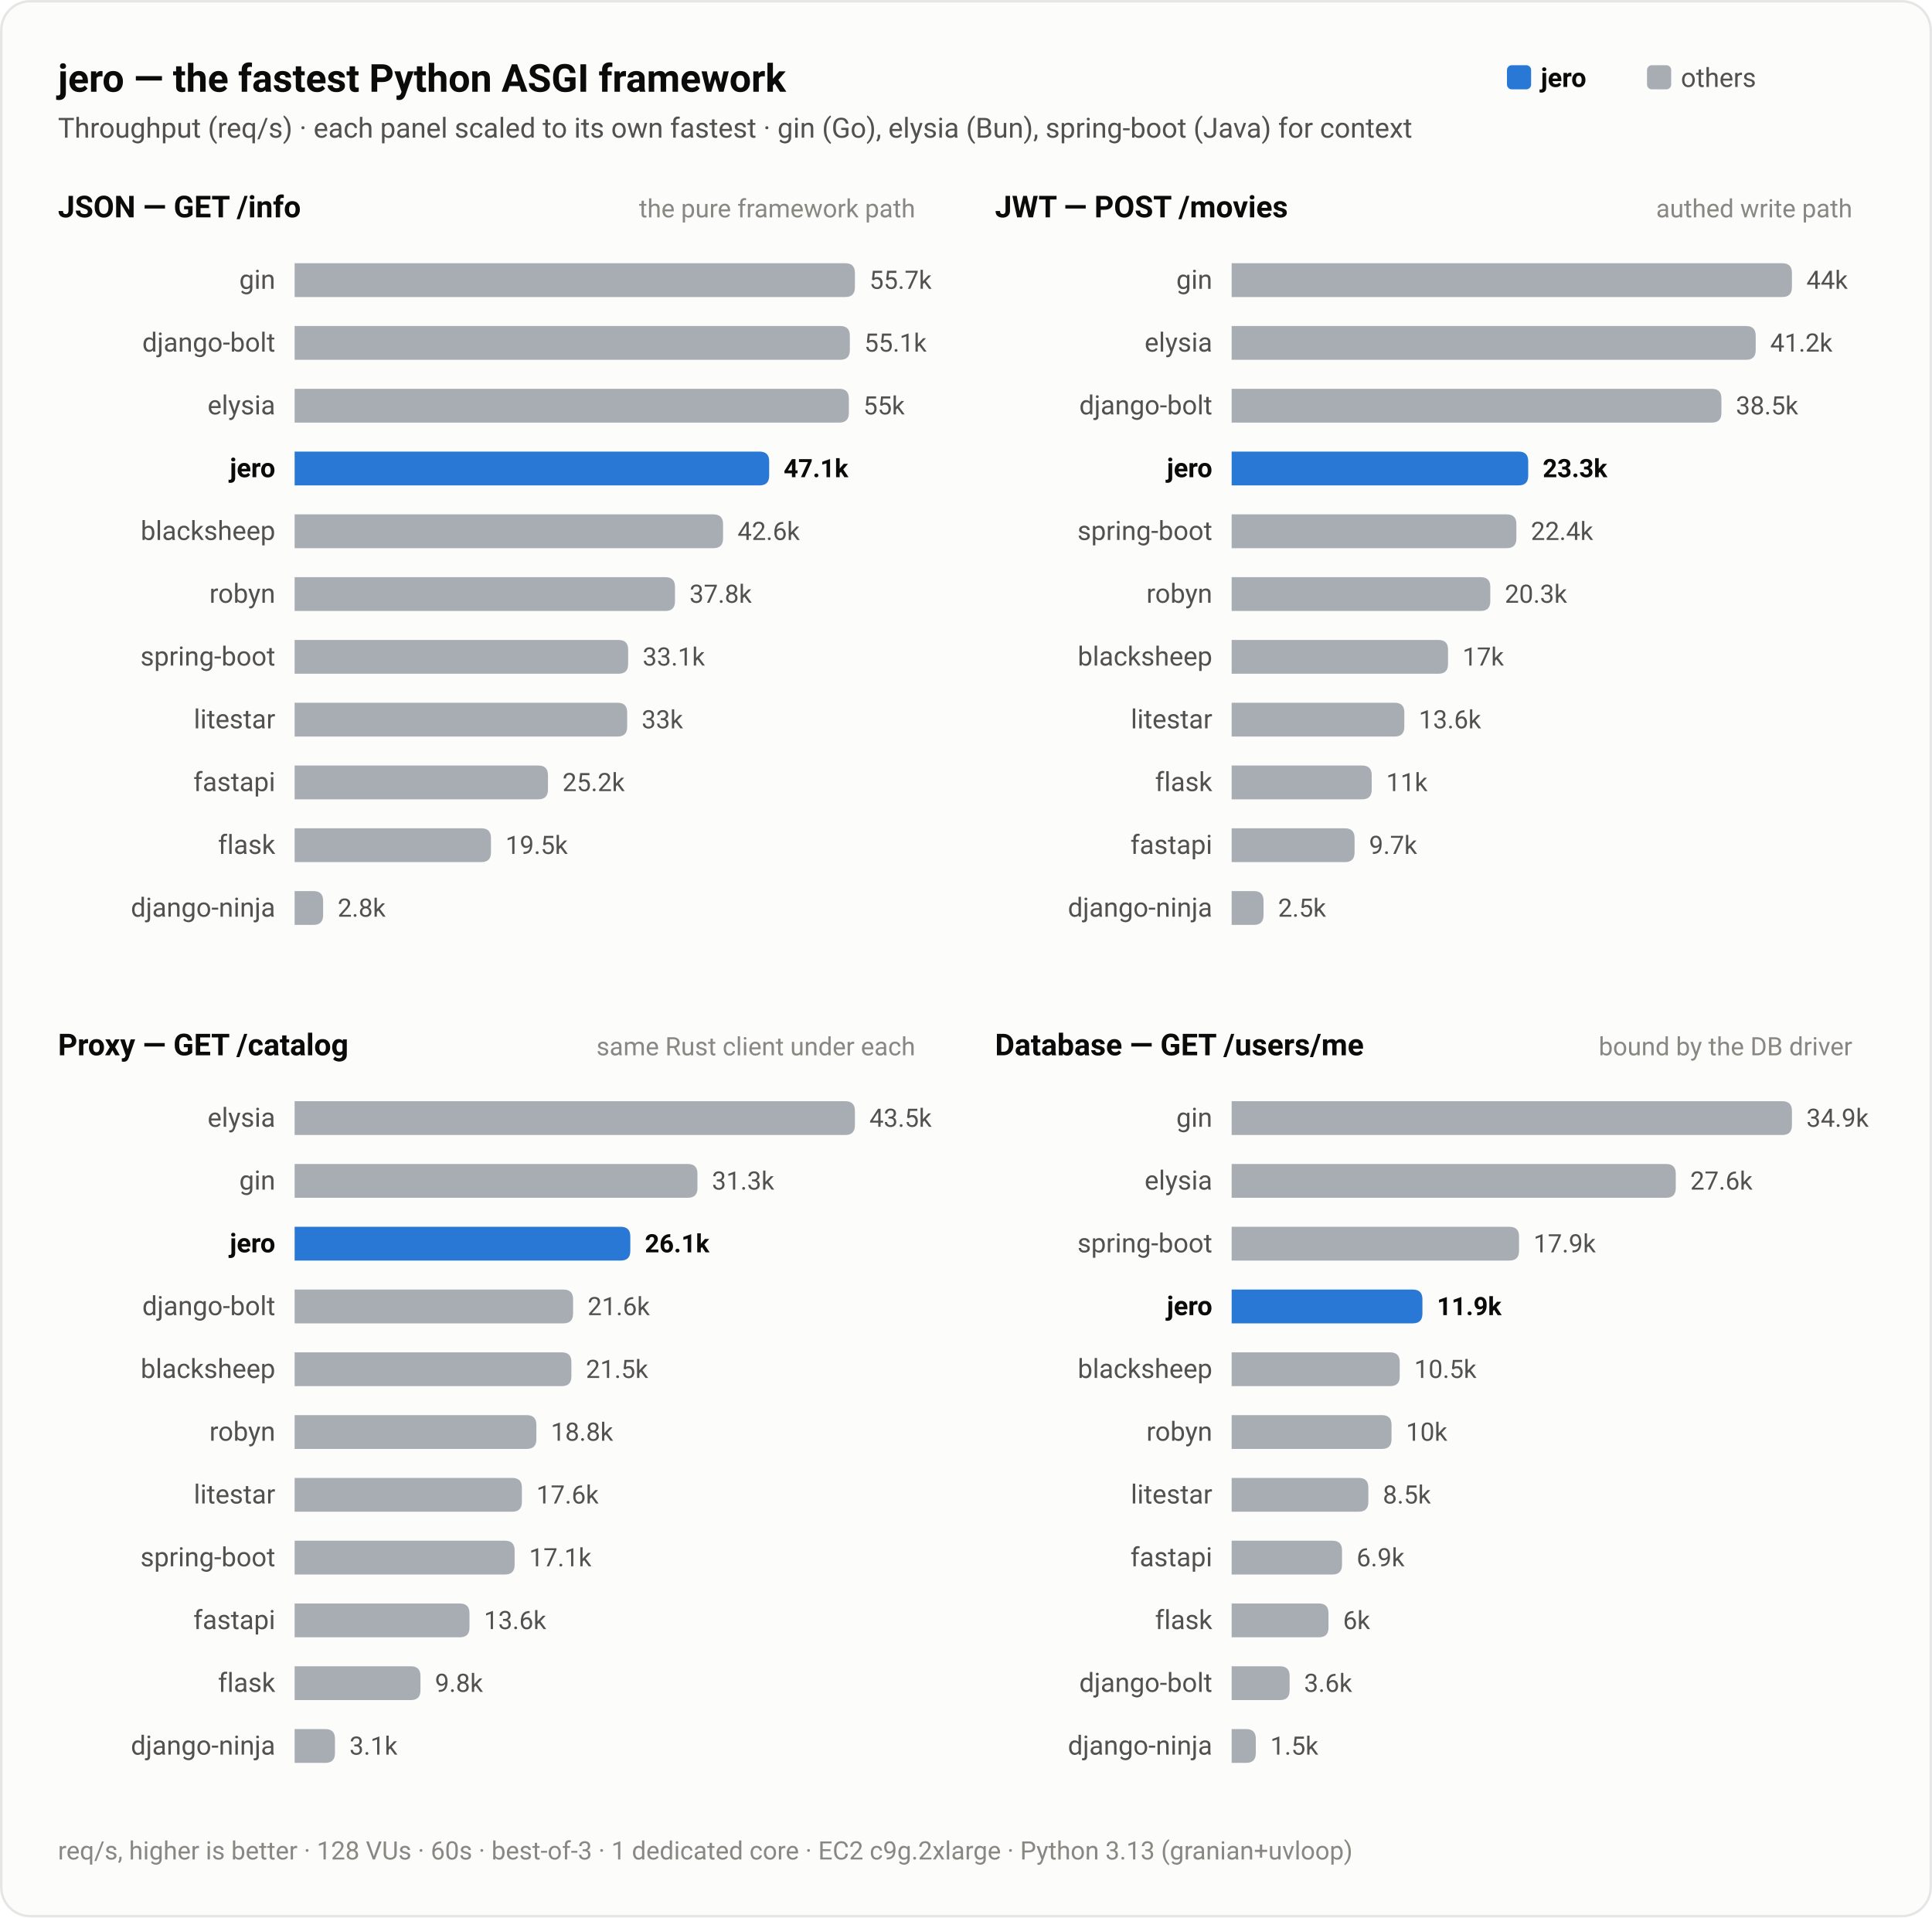
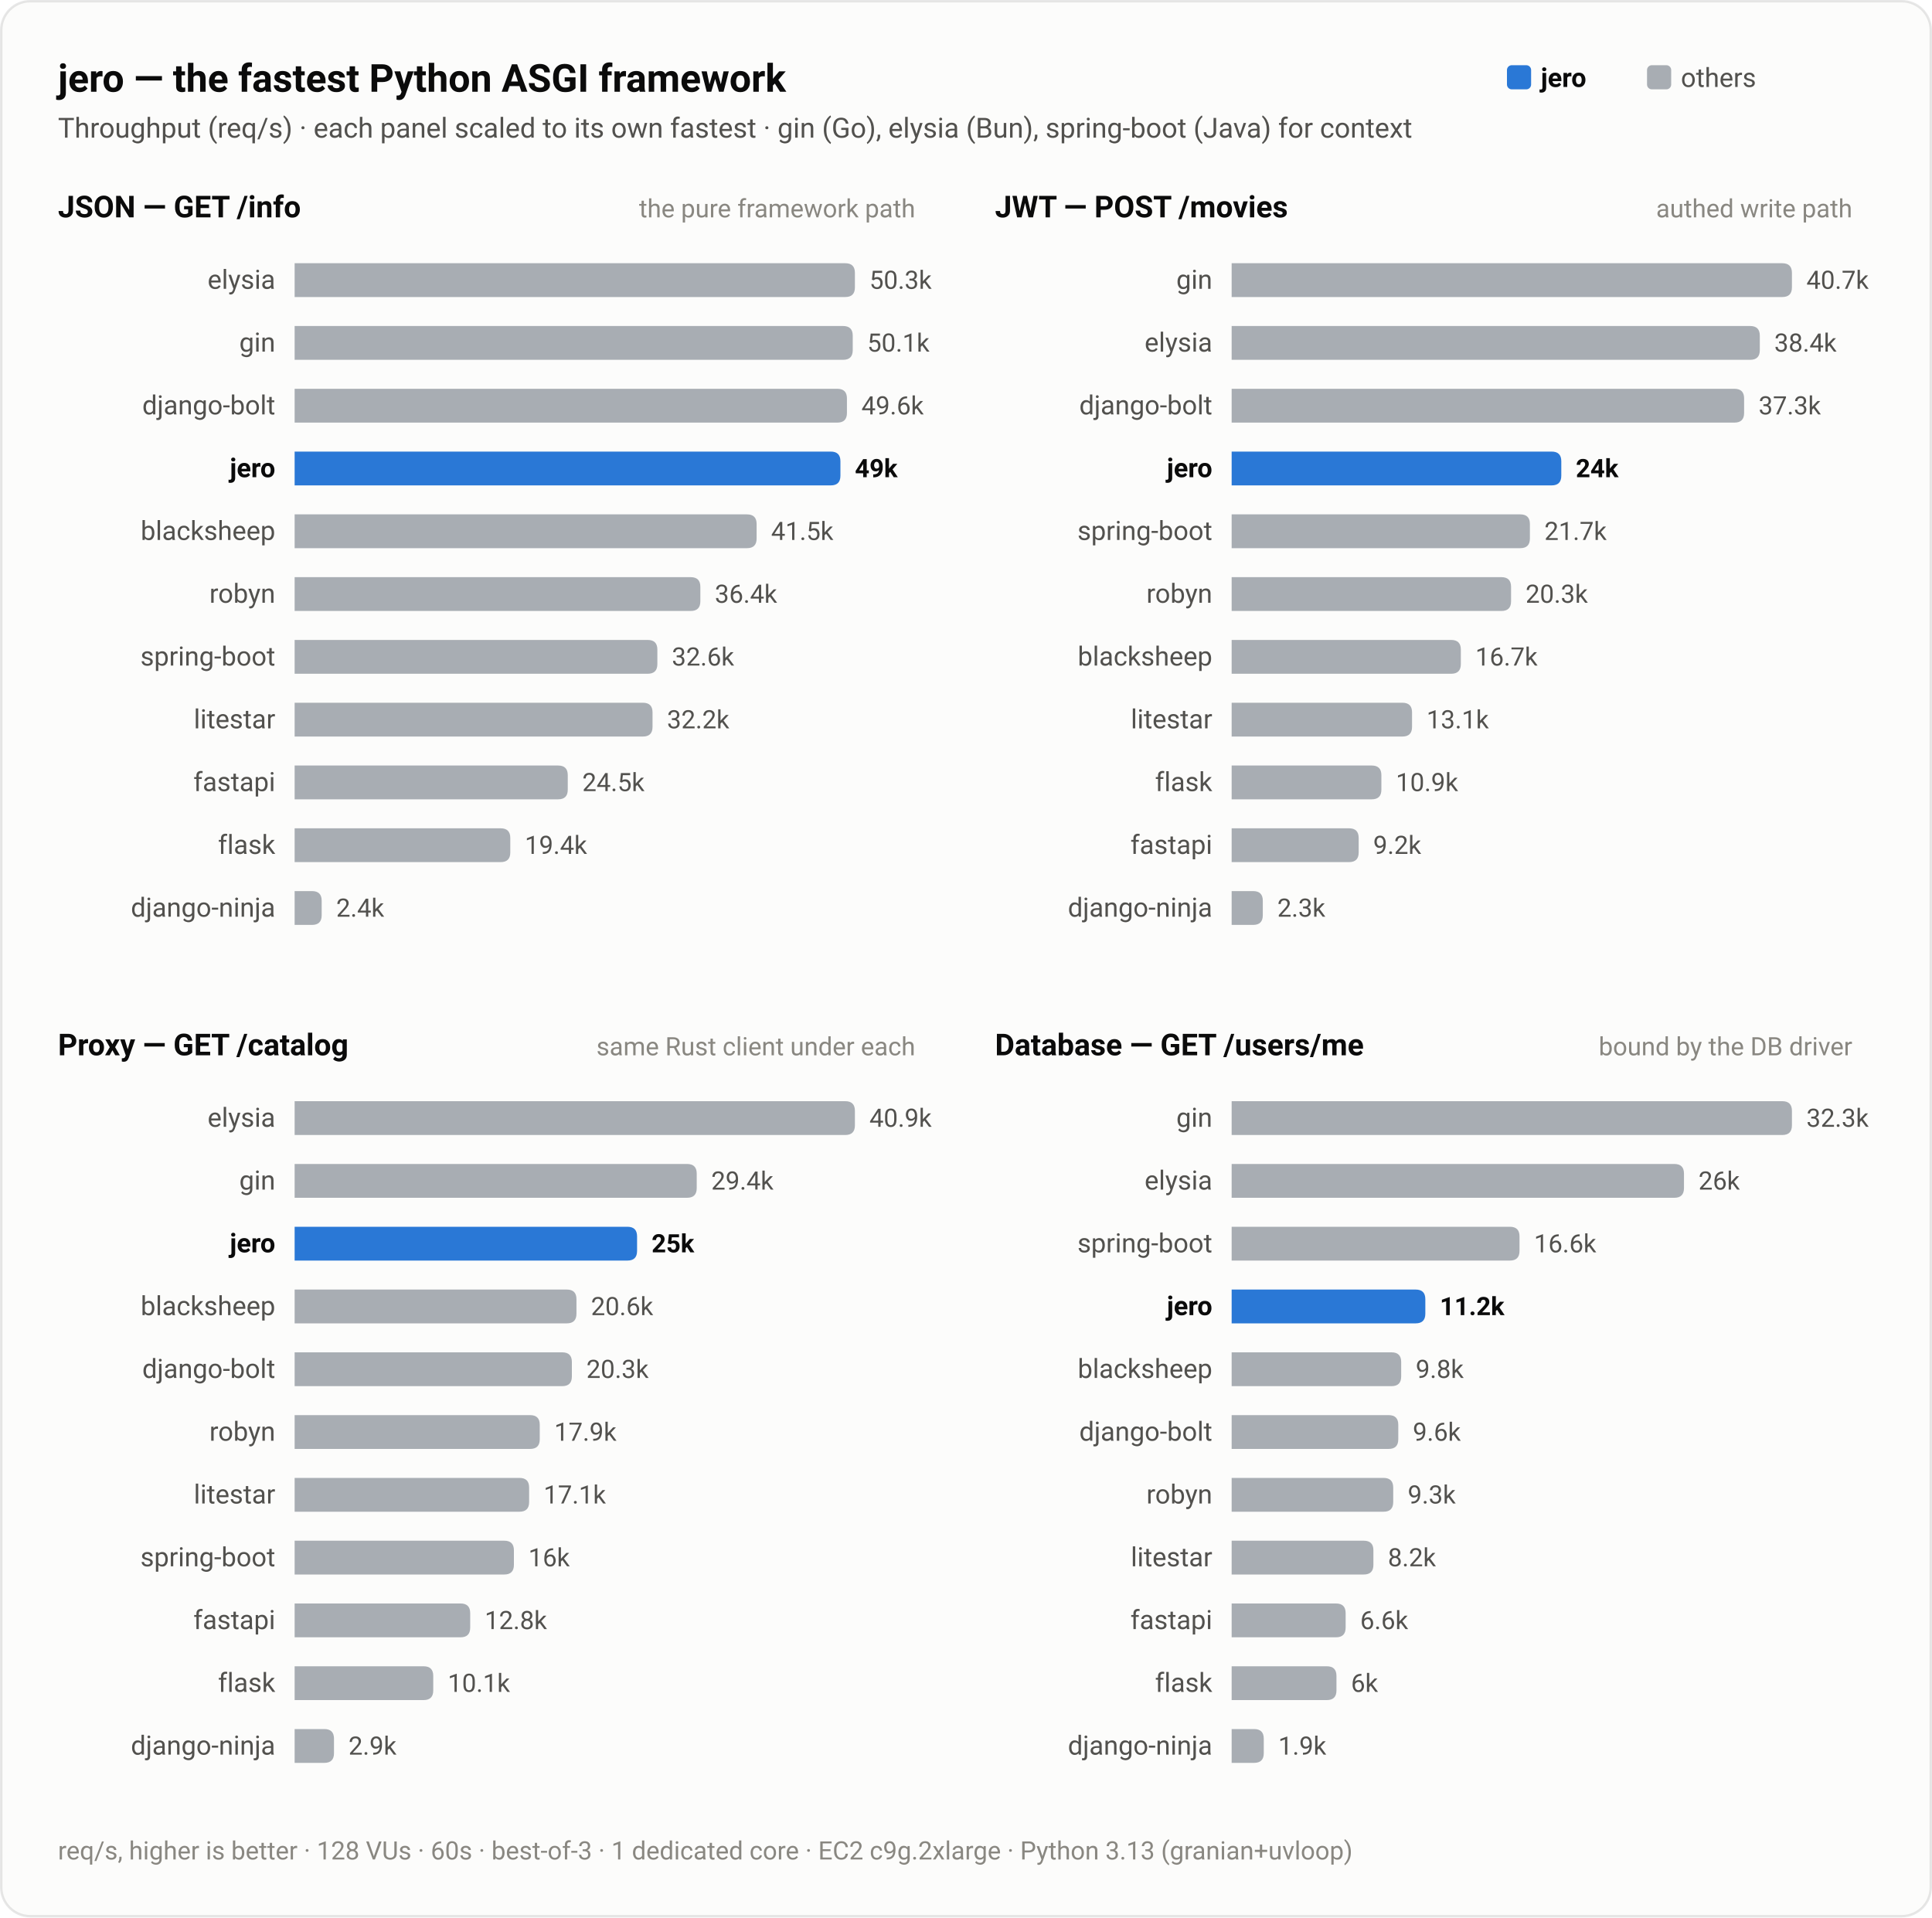
<svg xmlns="http://www.w3.org/2000/svg" viewBox="0 0 800 794" width="800" height="794" role="img" aria-label="jero — the fastest Python ASGI framework">
  <rect x="0.5" y="0.5" width="799" height="793" rx="12" fill="#fcfcfb" stroke="rgba(11,11,11,0.10)" />
  <text x="24" y="38" font-size="16" fill="#0b0b0b" font-family="system-ui, -apple-system, 'Segoe UI', Roboto, sans-serif" font-weight="700">jero — the fastest Python ASGI framework</text>
  <text x="24" y="57" font-size="11.5" fill="#52514e" font-family="system-ui, -apple-system, 'Segoe UI', Roboto, sans-serif">Throughput (req/s) · each panel scaled to its own fastest · gin (Go), elysia (Bun), spring-boot (Java) for context</text>
  <rect x="624" y="27" width="10" height="10" rx="2" fill="#2a78d6" />
  <text x="638" y="36" font-size="11" fill="#0b0b0b" font-family="system-ui, -apple-system, 'Segoe UI', Roboto, sans-serif" font-weight="700">jero</text>
  <rect x="682" y="27" width="10" height="10" rx="2" fill="#a8adb3" />
  <text x="696" y="36" font-size="11" fill="#52514e" font-family="system-ui, -apple-system, 'Segoe UI', Roboto, sans-serif">others</text>
  <text x="24" y="90.0" font-size="12.5" fill="#0b0b0b" font-family="system-ui, -apple-system, 'Segoe UI', Roboto, sans-serif" font-weight="600">JSON — GET /info</text>
  <text x="379" y="90.0" font-size="10.5" fill="#898781" font-family="system-ui, -apple-system, 'Segoe UI', Roboto, sans-serif" text-anchor="end">the pure framework path</text>
-   <text x="114" y="119.6" font-size="11" fill="#52514e" font-family="system-ui, -apple-system, 'Segoe UI', Roboto, sans-serif" text-anchor="end">gin</text>
+   <text x="114" y="119.6" font-size="11" fill="#52514e" font-family="system-ui, -apple-system, 'Segoe UI', Roboto, sans-serif" text-anchor="end">elysia</text>
  <path d="M122,109.0 L350.0,109.0 Q354.0,109.0 354.0,113.0 L354.0,119.0 Q354.0,123.0 350.0,123.0 L122,123.0 Z" fill="#a8adb3" />
-   <text x="360.0" y="119.6" font-size="10.5" fill="#52514e" font-family="system-ui, -apple-system, 'Segoe UI', Roboto, sans-serif" style="font-variant-numeric:tabular-nums">55.7k</text>
-   <text x="114" y="145.6" font-size="11" fill="#52514e" font-family="system-ui, -apple-system, 'Segoe UI', Roboto, sans-serif" text-anchor="end">django-bolt</text>
-   <path d="M122,135.0 L347.9,135.0 Q351.9,135.0 351.9,139.0 L351.9,145.0 Q351.9,149.0 347.9,149.0 L122,149.0 Z" fill="#a8adb3" />
-   <text x="357.9" y="145.6" font-size="10.5" fill="#52514e" font-family="system-ui, -apple-system, 'Segoe UI', Roboto, sans-serif" style="font-variant-numeric:tabular-nums">55.1k</text>
-   <text x="114" y="171.6" font-size="11" fill="#52514e" font-family="system-ui, -apple-system, 'Segoe UI', Roboto, sans-serif" text-anchor="end">elysia</text>
-   <path d="M122,161.0 L347.5,161.0 Q351.5,161.0 351.5,165.0 L351.5,171.0 Q351.5,175.0 347.5,175.0 L122,175.0 Z" fill="#a8adb3" />
-   <text x="357.5" y="171.6" font-size="10.5" fill="#52514e" font-family="system-ui, -apple-system, 'Segoe UI', Roboto, sans-serif" style="font-variant-numeric:tabular-nums">55k</text>
+   <text x="360.0" y="119.6" font-size="10.5" fill="#52514e" font-family="system-ui, -apple-system, 'Segoe UI', Roboto, sans-serif" style="font-variant-numeric:tabular-nums">50.3k</text>
+   <text x="114" y="145.6" font-size="11" fill="#52514e" font-family="system-ui, -apple-system, 'Segoe UI', Roboto, sans-serif" text-anchor="end">gin</text>
+   <path d="M122,135.0 L349.1,135.0 Q353.1,135.0 353.1,139.0 L353.1,145.0 Q353.1,149.0 349.1,149.0 L122,149.0 Z" fill="#a8adb3" />
+   <text x="359.1" y="145.6" font-size="10.5" fill="#52514e" font-family="system-ui, -apple-system, 'Segoe UI', Roboto, sans-serif" style="font-variant-numeric:tabular-nums">50.1k</text>
+   <text x="114" y="171.6" font-size="11" fill="#52514e" font-family="system-ui, -apple-system, 'Segoe UI', Roboto, sans-serif" text-anchor="end">django-bolt</text>
+   <path d="M122,161.0 L346.7,161.0 Q350.7,161.0 350.7,165.0 L350.7,171.0 Q350.7,175.0 346.7,175.0 L122,175.0 Z" fill="#a8adb3" />
+   <text x="356.7" y="171.6" font-size="10.5" fill="#52514e" font-family="system-ui, -apple-system, 'Segoe UI', Roboto, sans-serif" style="font-variant-numeric:tabular-nums">49.6k</text>
  <text x="114" y="197.6" font-size="11" fill="#0b0b0b" font-family="system-ui, -apple-system, 'Segoe UI', Roboto, sans-serif" font-weight="700" text-anchor="end">jero</text>
-   <path d="M122,187.0 L314.5,187.0 Q318.5,187.0 318.5,191.0 L318.5,197.0 Q318.5,201.0 314.5,201.0 L122,201.0 Z" fill="#2a78d6" />
-   <text x="324.5" y="197.6" font-size="10.5" fill="#0b0b0b" font-family="system-ui, -apple-system, 'Segoe UI', Roboto, sans-serif" font-weight="700" style="font-variant-numeric:tabular-nums">47.1k</text>
+   <path d="M122,187.0 L344.0,187.0 Q348.0,187.0 348.0,191.0 L348.0,197.0 Q348.0,201.0 344.0,201.0 L122,201.0 Z" fill="#2a78d6" />
+   <text x="354.0" y="197.6" font-size="10.5" fill="#0b0b0b" font-family="system-ui, -apple-system, 'Segoe UI', Roboto, sans-serif" font-weight="700" style="font-variant-numeric:tabular-nums">49k</text>
  <text x="114" y="223.6" font-size="11" fill="#52514e" font-family="system-ui, -apple-system, 'Segoe UI', Roboto, sans-serif" text-anchor="end">blacksheep</text>
-   <path d="M122,213.0 L295.4,213.0 Q299.4,213.0 299.4,217.0 L299.4,223.0 Q299.4,227.0 295.4,227.0 L122,227.0 Z" fill="#a8adb3" />
-   <text x="305.4" y="223.6" font-size="10.5" fill="#52514e" font-family="system-ui, -apple-system, 'Segoe UI', Roboto, sans-serif" style="font-variant-numeric:tabular-nums">42.6k</text>
+   <path d="M122,213.0 L309.3,213.0 Q313.3,213.0 313.3,217.0 L313.3,223.0 Q313.3,227.0 309.3,227.0 L122,227.0 Z" fill="#a8adb3" />
+   <text x="319.3" y="223.6" font-size="10.5" fill="#52514e" font-family="system-ui, -apple-system, 'Segoe UI', Roboto, sans-serif" style="font-variant-numeric:tabular-nums">41.5k</text>
  <text x="114" y="249.6" font-size="11" fill="#52514e" font-family="system-ui, -apple-system, 'Segoe UI', Roboto, sans-serif" text-anchor="end">robyn</text>
-   <path d="M122,239.0 L275.5,239.0 Q279.5,239.0 279.5,243.0 L279.5,249.0 Q279.5,253.0 275.5,253.0 L122,253.0 Z" fill="#a8adb3" />
-   <text x="285.5" y="249.6" font-size="10.5" fill="#52514e" font-family="system-ui, -apple-system, 'Segoe UI', Roboto, sans-serif" style="font-variant-numeric:tabular-nums">37.8k</text>
+   <path d="M122,239.0 L286.0,239.0 Q290.0,239.0 290.0,243.0 L290.0,249.0 Q290.0,253.0 286.0,253.0 L122,253.0 Z" fill="#a8adb3" />
+   <text x="296.0" y="249.6" font-size="10.5" fill="#52514e" font-family="system-ui, -apple-system, 'Segoe UI', Roboto, sans-serif" style="font-variant-numeric:tabular-nums">36.4k</text>
  <text x="114" y="275.6" font-size="11" fill="#52514e" font-family="system-ui, -apple-system, 'Segoe UI', Roboto, sans-serif" text-anchor="end">spring-boot</text>
-   <path d="M122,265.0 L256.1,265.0 Q260.1,265.0 260.1,269.0 L260.1,275.0 Q260.1,279.0 256.1,279.0 L122,279.0 Z" fill="#a8adb3" />
-   <text x="266.1" y="275.6" font-size="10.5" fill="#52514e" font-family="system-ui, -apple-system, 'Segoe UI', Roboto, sans-serif" style="font-variant-numeric:tabular-nums">33.1k</text>
+   <path d="M122,265.0 L268.2,265.0 Q272.2,265.0 272.2,269.0 L272.2,275.0 Q272.2,279.0 268.2,279.0 L122,279.0 Z" fill="#a8adb3" />
+   <text x="278.2" y="275.6" font-size="10.5" fill="#52514e" font-family="system-ui, -apple-system, 'Segoe UI', Roboto, sans-serif" style="font-variant-numeric:tabular-nums">32.6k</text>
  <text x="114" y="301.6" font-size="11" fill="#52514e" font-family="system-ui, -apple-system, 'Segoe UI', Roboto, sans-serif" text-anchor="end">litestar</text>
-   <path d="M122,291.0 L255.7,291.0 Q259.7,291.0 259.7,295.0 L259.7,301.0 Q259.7,305.0 255.7,305.0 L122,305.0 Z" fill="#a8adb3" />
-   <text x="265.7" y="301.6" font-size="10.5" fill="#52514e" font-family="system-ui, -apple-system, 'Segoe UI', Roboto, sans-serif" style="font-variant-numeric:tabular-nums">33k</text>
+   <path d="M122,291.0 L266.2,291.0 Q270.2,291.0 270.2,295.0 L270.2,301.0 Q270.2,305.0 266.2,305.0 L122,305.0 Z" fill="#a8adb3" />
+   <text x="276.2" y="301.6" font-size="10.5" fill="#52514e" font-family="system-ui, -apple-system, 'Segoe UI', Roboto, sans-serif" style="font-variant-numeric:tabular-nums">32.2k</text>
  <text x="114" y="327.6" font-size="11" fill="#52514e" font-family="system-ui, -apple-system, 'Segoe UI', Roboto, sans-serif" text-anchor="end">fastapi</text>
-   <path d="M122,317.0 L222.9,317.0 Q226.9,317.0 226.9,321.0 L226.9,327.0 Q226.9,331.0 222.9,331.0 L122,331.0 Z" fill="#a8adb3" />
-   <text x="232.9" y="327.6" font-size="10.5" fill="#52514e" font-family="system-ui, -apple-system, 'Segoe UI', Roboto, sans-serif" style="font-variant-numeric:tabular-nums">25.2k</text>
+   <path d="M122,317.0 L231.1,317.0 Q235.1,317.0 235.1,321.0 L235.1,327.0 Q235.1,331.0 231.1,331.0 L122,331.0 Z" fill="#a8adb3" />
+   <text x="241.1" y="327.6" font-size="10.5" fill="#52514e" font-family="system-ui, -apple-system, 'Segoe UI', Roboto, sans-serif" style="font-variant-numeric:tabular-nums">24.5k</text>
  <text x="114" y="353.6" font-size="11" fill="#52514e" font-family="system-ui, -apple-system, 'Segoe UI', Roboto, sans-serif" text-anchor="end">flask</text>
-   <path d="M122,343.0 L199.3,343.0 Q203.3,343.0 203.3,347.0 L203.3,353.0 Q203.3,357.0 199.3,357.0 L122,357.0 Z" fill="#a8adb3" />
-   <text x="209.3" y="353.6" font-size="10.5" fill="#52514e" font-family="system-ui, -apple-system, 'Segoe UI', Roboto, sans-serif" style="font-variant-numeric:tabular-nums">19.5k</text>
+   <path d="M122,343.0 L207.3,343.0 Q211.3,343.0 211.3,347.0 L211.3,353.0 Q211.3,357.0 207.3,357.0 L122,357.0 Z" fill="#a8adb3" />
+   <text x="217.3" y="353.6" font-size="10.5" fill="#52514e" font-family="system-ui, -apple-system, 'Segoe UI', Roboto, sans-serif" style="font-variant-numeric:tabular-nums">19.4k</text>
  <text x="114" y="379.6" font-size="11" fill="#52514e" font-family="system-ui, -apple-system, 'Segoe UI', Roboto, sans-serif" text-anchor="end">django-ninja</text>
-   <path d="M122,369.0 L129.8,369.0 Q133.8,369.0 133.8,373.0 L133.8,379.0 Q133.8,383.0 129.8,383.0 L122,383.0 Z" fill="#a8adb3" />
-   <text x="139.8" y="379.6" font-size="10.5" fill="#52514e" font-family="system-ui, -apple-system, 'Segoe UI', Roboto, sans-serif" style="font-variant-numeric:tabular-nums">2.8k</text>
+   <path d="M122,369.0 L129.2,369.0 Q133.2,369.0 133.2,373.0 L133.2,379.0 Q133.2,383.0 129.2,383.0 L122,383.0 Z" fill="#a8adb3" />
+   <text x="139.2" y="379.6" font-size="10.5" fill="#52514e" font-family="system-ui, -apple-system, 'Segoe UI', Roboto, sans-serif" style="font-variant-numeric:tabular-nums">2.4k</text>
  <text x="412" y="90.0" font-size="12.5" fill="#0b0b0b" font-family="system-ui, -apple-system, 'Segoe UI', Roboto, sans-serif" font-weight="600">JWT — POST /movies</text>
  <text x="767" y="90.0" font-size="10.5" fill="#898781" font-family="system-ui, -apple-system, 'Segoe UI', Roboto, sans-serif" text-anchor="end">authed write path</text>
  <text x="502" y="119.6" font-size="11" fill="#52514e" font-family="system-ui, -apple-system, 'Segoe UI', Roboto, sans-serif" text-anchor="end">gin</text>
  <path d="M510,109.0 L738.0,109.0 Q742.0,109.0 742.0,113.0 L742.0,119.0 Q742.0,123.0 738.0,123.0 L510,123.0 Z" fill="#a8adb3" />
-   <text x="748.0" y="119.6" font-size="10.5" fill="#52514e" font-family="system-ui, -apple-system, 'Segoe UI', Roboto, sans-serif" style="font-variant-numeric:tabular-nums">44k</text>
+   <text x="748.0" y="119.6" font-size="10.5" fill="#52514e" font-family="system-ui, -apple-system, 'Segoe UI', Roboto, sans-serif" style="font-variant-numeric:tabular-nums">40.7k</text>
  <text x="502" y="145.6" font-size="11" fill="#52514e" font-family="system-ui, -apple-system, 'Segoe UI', Roboto, sans-serif" text-anchor="end">elysia</text>
-   <path d="M510,135.0 L723.0,135.0 Q727.0,135.0 727.0,139.0 L727.0,145.0 Q727.0,149.0 723.0,149.0 L510,149.0 Z" fill="#a8adb3" />
-   <text x="733.0" y="145.6" font-size="10.5" fill="#52514e" font-family="system-ui, -apple-system, 'Segoe UI', Roboto, sans-serif" style="font-variant-numeric:tabular-nums">41.2k</text>
+   <path d="M510,135.0 L724.7,135.0 Q728.7,135.0 728.7,139.0 L728.7,145.0 Q728.7,149.0 724.7,149.0 L510,149.0 Z" fill="#a8adb3" />
+   <text x="734.7" y="145.6" font-size="10.5" fill="#52514e" font-family="system-ui, -apple-system, 'Segoe UI', Roboto, sans-serif" style="font-variant-numeric:tabular-nums">38.4k</text>
  <text x="502" y="171.6" font-size="11" fill="#52514e" font-family="system-ui, -apple-system, 'Segoe UI', Roboto, sans-serif" text-anchor="end">django-bolt</text>
-   <path d="M510,161.0 L708.8,161.0 Q712.8,161.0 712.8,165.0 L712.8,171.0 Q712.8,175.0 708.8,175.0 L510,175.0 Z" fill="#a8adb3" />
-   <text x="718.8" y="171.6" font-size="10.5" fill="#52514e" font-family="system-ui, -apple-system, 'Segoe UI', Roboto, sans-serif" style="font-variant-numeric:tabular-nums">38.5k</text>
+   <path d="M510,161.0 L718.2,161.0 Q722.2,161.0 722.2,165.0 L722.2,171.0 Q722.2,175.0 718.2,175.0 L510,175.0 Z" fill="#a8adb3" />
+   <text x="728.2" y="171.6" font-size="10.5" fill="#52514e" font-family="system-ui, -apple-system, 'Segoe UI', Roboto, sans-serif" style="font-variant-numeric:tabular-nums">37.3k</text>
  <text x="502" y="197.6" font-size="11" fill="#0b0b0b" font-family="system-ui, -apple-system, 'Segoe UI', Roboto, sans-serif" font-weight="700" text-anchor="end">jero</text>
-   <path d="M510,187.0 L628.8,187.0 Q632.8,187.0 632.8,191.0 L632.8,197.0 Q632.8,201.0 628.8,201.0 L510,201.0 Z" fill="#2a78d6" />
-   <text x="638.8" y="197.6" font-size="10.5" fill="#0b0b0b" font-family="system-ui, -apple-system, 'Segoe UI', Roboto, sans-serif" font-weight="700" style="font-variant-numeric:tabular-nums">23.3k</text>
+   <path d="M510,187.0 L642.5,187.0 Q646.5,187.0 646.5,191.0 L646.5,197.0 Q646.5,201.0 642.5,201.0 L510,201.0 Z" fill="#2a78d6" />
+   <text x="652.5" y="197.6" font-size="10.5" fill="#0b0b0b" font-family="system-ui, -apple-system, 'Segoe UI', Roboto, sans-serif" font-weight="700" style="font-variant-numeric:tabular-nums">24k</text>
  <text x="502" y="223.6" font-size="11" fill="#52514e" font-family="system-ui, -apple-system, 'Segoe UI', Roboto, sans-serif" text-anchor="end">spring-boot</text>
-   <path d="M510,213.0 L623.9,213.0 Q627.9,213.0 627.9,217.0 L627.9,223.0 Q627.9,227.0 623.9,227.0 L510,227.0 Z" fill="#a8adb3" />
-   <text x="633.9" y="223.6" font-size="10.5" fill="#52514e" font-family="system-ui, -apple-system, 'Segoe UI', Roboto, sans-serif" style="font-variant-numeric:tabular-nums">22.4k</text>
+   <path d="M510,213.0 L629.5,213.0 Q633.5,213.0 633.5,217.0 L633.5,223.0 Q633.5,227.0 629.5,227.0 L510,227.0 Z" fill="#a8adb3" />
+   <text x="639.5" y="223.6" font-size="10.5" fill="#52514e" font-family="system-ui, -apple-system, 'Segoe UI', Roboto, sans-serif" style="font-variant-numeric:tabular-nums">21.7k</text>
  <text x="502" y="249.6" font-size="11" fill="#52514e" font-family="system-ui, -apple-system, 'Segoe UI', Roboto, sans-serif" text-anchor="end">robyn</text>
-   <path d="M510,239.0 L613.1,239.0 Q617.1,239.0 617.1,243.0 L617.1,249.0 Q617.1,253.0 613.1,253.0 L510,253.0 Z" fill="#a8adb3" />
-   <text x="623.1" y="249.6" font-size="10.5" fill="#52514e" font-family="system-ui, -apple-system, 'Segoe UI', Roboto, sans-serif" style="font-variant-numeric:tabular-nums">20.3k</text>
+   <path d="M510,239.0 L621.7,239.0 Q625.7,239.0 625.7,243.0 L625.7,249.0 Q625.7,253.0 621.7,253.0 L510,253.0 Z" fill="#a8adb3" />
+   <text x="631.7" y="249.6" font-size="10.5" fill="#52514e" font-family="system-ui, -apple-system, 'Segoe UI', Roboto, sans-serif" style="font-variant-numeric:tabular-nums">20.3k</text>
  <text x="502" y="275.6" font-size="11" fill="#52514e" font-family="system-ui, -apple-system, 'Segoe UI', Roboto, sans-serif" text-anchor="end">blacksheep</text>
-   <path d="M510,265.0 L595.6,265.0 Q599.6,265.0 599.6,269.0 L599.6,275.0 Q599.6,279.0 595.6,279.0 L510,279.0 Z" fill="#a8adb3" />
-   <text x="605.6" y="275.6" font-size="10.5" fill="#52514e" font-family="system-ui, -apple-system, 'Segoe UI', Roboto, sans-serif" style="font-variant-numeric:tabular-nums">17k</text>
+   <path d="M510,265.0 L600.9,265.0 Q604.9,265.0 604.9,269.0 L604.9,275.0 Q604.9,279.0 600.9,279.0 L510,279.0 Z" fill="#a8adb3" />
+   <text x="610.9" y="275.6" font-size="10.5" fill="#52514e" font-family="system-ui, -apple-system, 'Segoe UI', Roboto, sans-serif" style="font-variant-numeric:tabular-nums">16.7k</text>
  <text x="502" y="301.6" font-size="11" fill="#52514e" font-family="system-ui, -apple-system, 'Segoe UI', Roboto, sans-serif" text-anchor="end">litestar</text>
-   <path d="M510,291.0 L577.5,291.0 Q581.5,291.0 581.5,295.0 L581.5,301.0 Q581.5,305.0 577.5,305.0 L510,305.0 Z" fill="#a8adb3" />
-   <text x="587.5" y="301.6" font-size="10.5" fill="#52514e" font-family="system-ui, -apple-system, 'Segoe UI', Roboto, sans-serif" style="font-variant-numeric:tabular-nums">13.6k</text>
+   <path d="M510,291.0 L580.7,291.0 Q584.7,291.0 584.7,295.0 L584.7,301.0 Q584.7,305.0 580.7,305.0 L510,305.0 Z" fill="#a8adb3" />
+   <text x="590.7" y="301.6" font-size="10.5" fill="#52514e" font-family="system-ui, -apple-system, 'Segoe UI', Roboto, sans-serif" style="font-variant-numeric:tabular-nums">13.1k</text>
  <text x="502" y="327.6" font-size="11" fill="#52514e" font-family="system-ui, -apple-system, 'Segoe UI', Roboto, sans-serif" text-anchor="end">flask</text>
-   <path d="M510,317.0 L564.0,317.0 Q568.0,317.0 568.0,321.0 L568.0,327.0 Q568.0,331.0 564.0,331.0 L510,331.0 Z" fill="#a8adb3" />
-   <text x="574.0" y="327.6" font-size="10.5" fill="#52514e" font-family="system-ui, -apple-system, 'Segoe UI', Roboto, sans-serif" style="font-variant-numeric:tabular-nums">11k</text>
+   <path d="M510,317.0 L568.0,317.0 Q572.0,317.0 572.0,321.0 L572.0,327.0 Q572.0,331.0 568.0,331.0 L510,331.0 Z" fill="#a8adb3" />
+   <text x="578.0" y="327.6" font-size="10.5" fill="#52514e" font-family="system-ui, -apple-system, 'Segoe UI', Roboto, sans-serif" style="font-variant-numeric:tabular-nums">10.9k</text>
  <text x="502" y="353.6" font-size="11" fill="#52514e" font-family="system-ui, -apple-system, 'Segoe UI', Roboto, sans-serif" text-anchor="end">fastapi</text>
-   <path d="M510,343.0 L556.9,343.0 Q560.9,343.0 560.9,347.0 L560.9,353.0 Q560.9,357.0 556.9,357.0 L510,357.0 Z" fill="#a8adb3" />
-   <text x="566.9" y="353.6" font-size="10.5" fill="#52514e" font-family="system-ui, -apple-system, 'Segoe UI', Roboto, sans-serif" style="font-variant-numeric:tabular-nums">9.7k</text>
+   <path d="M510,343.0 L558.6,343.0 Q562.6,343.0 562.6,347.0 L562.6,353.0 Q562.6,357.0 558.6,357.0 L510,357.0 Z" fill="#a8adb3" />
+   <text x="568.6" y="353.6" font-size="10.5" fill="#52514e" font-family="system-ui, -apple-system, 'Segoe UI', Roboto, sans-serif" style="font-variant-numeric:tabular-nums">9.2k</text>
  <text x="502" y="379.6" font-size="11" fill="#52514e" font-family="system-ui, -apple-system, 'Segoe UI', Roboto, sans-serif" text-anchor="end">django-ninja</text>
-   <path d="M510,369.0 L519.2,369.0 Q523.2,369.0 523.2,373.0 L523.2,379.0 Q523.2,383.0 519.2,383.0 L510,383.0 Z" fill="#a8adb3" />
-   <text x="529.2" y="379.6" font-size="10.5" fill="#52514e" font-family="system-ui, -apple-system, 'Segoe UI', Roboto, sans-serif" style="font-variant-numeric:tabular-nums">2.5k</text>
+   <path d="M510,369.0 L518.9,369.0 Q522.9,369.0 522.9,373.0 L522.9,379.0 Q522.9,383.0 518.9,383.0 L510,383.0 Z" fill="#a8adb3" />
+   <text x="528.9" y="379.6" font-size="10.5" fill="#52514e" font-family="system-ui, -apple-system, 'Segoe UI', Roboto, sans-serif" style="font-variant-numeric:tabular-nums">2.3k</text>
  <text x="24" y="437.0" font-size="12.5" fill="#0b0b0b" font-family="system-ui, -apple-system, 'Segoe UI', Roboto, sans-serif" font-weight="600">Proxy — GET /catalog</text>
  <text x="379" y="437.0" font-size="10.5" fill="#898781" font-family="system-ui, -apple-system, 'Segoe UI', Roboto, sans-serif" text-anchor="end">same Rust client under each</text>
  <text x="114" y="466.6" font-size="11" fill="#52514e" font-family="system-ui, -apple-system, 'Segoe UI', Roboto, sans-serif" text-anchor="end">elysia</text>
  <path d="M122,456.0 L350.0,456.0 Q354.0,456.0 354.0,460.0 L354.0,466.0 Q354.0,470.0 350.0,470.0 L122,470.0 Z" fill="#a8adb3" />
-   <text x="360.0" y="466.6" font-size="10.5" fill="#52514e" font-family="system-ui, -apple-system, 'Segoe UI', Roboto, sans-serif" style="font-variant-numeric:tabular-nums">43.5k</text>
+   <text x="360.0" y="466.6" font-size="10.5" fill="#52514e" font-family="system-ui, -apple-system, 'Segoe UI', Roboto, sans-serif" style="font-variant-numeric:tabular-nums">40.9k</text>
  <text x="114" y="492.6" font-size="11" fill="#52514e" font-family="system-ui, -apple-system, 'Segoe UI', Roboto, sans-serif" text-anchor="end">gin</text>
-   <path d="M122,482.0 L284.8,482.0 Q288.8,482.0 288.8,486.0 L288.8,492.0 Q288.8,496.0 284.8,496.0 L122,496.0 Z" fill="#a8adb3" />
-   <text x="294.8" y="492.6" font-size="10.5" fill="#52514e" font-family="system-ui, -apple-system, 'Segoe UI', Roboto, sans-serif" style="font-variant-numeric:tabular-nums">31.3k</text>
+   <path d="M122,482.0 L284.5,482.0 Q288.5,482.0 288.5,486.0 L288.5,492.0 Q288.5,496.0 284.5,496.0 L122,496.0 Z" fill="#a8adb3" />
+   <text x="294.5" y="492.6" font-size="10.5" fill="#52514e" font-family="system-ui, -apple-system, 'Segoe UI', Roboto, sans-serif" style="font-variant-numeric:tabular-nums">29.4k</text>
  <text x="114" y="518.6" font-size="11" fill="#0b0b0b" font-family="system-ui, -apple-system, 'Segoe UI', Roboto, sans-serif" font-weight="700" text-anchor="end">jero</text>
-   <path d="M122,508.0 L257.0,508.0 Q261.0,508.0 261.0,512.0 L261.0,518.0 Q261.0,522.0 257.0,522.0 L122,522.0 Z" fill="#2a78d6" />
-   <text x="267.0" y="518.6" font-size="10.5" fill="#0b0b0b" font-family="system-ui, -apple-system, 'Segoe UI', Roboto, sans-serif" font-weight="700" style="font-variant-numeric:tabular-nums">26.1k</text>
-   <text x="114" y="544.6" font-size="11" fill="#52514e" font-family="system-ui, -apple-system, 'Segoe UI', Roboto, sans-serif" text-anchor="end">django-bolt</text>
-   <path d="M122,534.0 L233.3,534.0 Q237.3,534.0 237.3,538.0 L237.3,544.0 Q237.3,548.0 233.3,548.0 L122,548.0 Z" fill="#a8adb3" />
-   <text x="243.3" y="544.6" font-size="10.5" fill="#52514e" font-family="system-ui, -apple-system, 'Segoe UI', Roboto, sans-serif" style="font-variant-numeric:tabular-nums">21.6k</text>
-   <text x="114" y="570.6" font-size="11" fill="#52514e" font-family="system-ui, -apple-system, 'Segoe UI', Roboto, sans-serif" text-anchor="end">blacksheep</text>
-   <path d="M122,560.0 L232.6,560.0 Q236.6,560.0 236.6,564.0 L236.6,570.0 Q236.6,574.0 232.6,574.0 L122,574.0 Z" fill="#a8adb3" />
-   <text x="242.6" y="570.6" font-size="10.5" fill="#52514e" font-family="system-ui, -apple-system, 'Segoe UI', Roboto, sans-serif" style="font-variant-numeric:tabular-nums">21.5k</text>
+   <path d="M122,508.0 L259.8,508.0 Q263.8,508.0 263.8,512.0 L263.8,518.0 Q263.8,522.0 259.8,522.0 L122,522.0 Z" fill="#2a78d6" />
+   <text x="269.8" y="518.6" font-size="10.5" fill="#0b0b0b" font-family="system-ui, -apple-system, 'Segoe UI', Roboto, sans-serif" font-weight="700" style="font-variant-numeric:tabular-nums">25k</text>
+   <text x="114" y="544.6" font-size="11" fill="#52514e" font-family="system-ui, -apple-system, 'Segoe UI', Roboto, sans-serif" text-anchor="end">blacksheep</text>
+   <path d="M122,534.0 L234.7,534.0 Q238.7,534.0 238.7,538.0 L238.7,544.0 Q238.7,548.0 234.7,548.0 L122,548.0 Z" fill="#a8adb3" />
+   <text x="244.7" y="544.6" font-size="10.5" fill="#52514e" font-family="system-ui, -apple-system, 'Segoe UI', Roboto, sans-serif" style="font-variant-numeric:tabular-nums">20.6k</text>
+   <text x="114" y="570.6" font-size="11" fill="#52514e" font-family="system-ui, -apple-system, 'Segoe UI', Roboto, sans-serif" text-anchor="end">django-bolt</text>
+   <path d="M122,560.0 L232.8,560.0 Q236.8,560.0 236.8,564.0 L236.8,570.0 Q236.8,574.0 232.8,574.0 L122,574.0 Z" fill="#a8adb3" />
+   <text x="242.8" y="570.6" font-size="10.5" fill="#52514e" font-family="system-ui, -apple-system, 'Segoe UI', Roboto, sans-serif" style="font-variant-numeric:tabular-nums">20.3k</text>
  <text x="114" y="596.6" font-size="11" fill="#52514e" font-family="system-ui, -apple-system, 'Segoe UI', Roboto, sans-serif" text-anchor="end">robyn</text>
-   <path d="M122,586.0 L218.1,586.0 Q222.1,586.0 222.1,590.0 L222.1,596.0 Q222.1,600.0 218.1,600.0 L122,600.0 Z" fill="#a8adb3" />
-   <text x="228.1" y="596.6" font-size="10.5" fill="#52514e" font-family="system-ui, -apple-system, 'Segoe UI', Roboto, sans-serif" style="font-variant-numeric:tabular-nums">18.8k</text>
+   <path d="M122,586.0 L219.5,586.0 Q223.5,586.0 223.5,590.0 L223.5,596.0 Q223.5,600.0 219.5,600.0 L122,600.0 Z" fill="#a8adb3" />
+   <text x="229.5" y="596.6" font-size="10.5" fill="#52514e" font-family="system-ui, -apple-system, 'Segoe UI', Roboto, sans-serif" style="font-variant-numeric:tabular-nums">17.9k</text>
  <text x="114" y="622.6" font-size="11" fill="#52514e" font-family="system-ui, -apple-system, 'Segoe UI', Roboto, sans-serif" text-anchor="end">litestar</text>
-   <path d="M122,612.0 L212.1,612.0 Q216.1,612.0 216.1,616.0 L216.1,622.0 Q216.1,626.0 212.1,626.0 L122,626.0 Z" fill="#a8adb3" />
-   <text x="222.1" y="622.6" font-size="10.5" fill="#52514e" font-family="system-ui, -apple-system, 'Segoe UI', Roboto, sans-serif" style="font-variant-numeric:tabular-nums">17.6k</text>
+   <path d="M122,612.0 L215.1,612.0 Q219.1,612.0 219.1,616.0 L219.1,622.0 Q219.1,626.0 215.1,626.0 L122,626.0 Z" fill="#a8adb3" />
+   <text x="225.1" y="622.6" font-size="10.5" fill="#52514e" font-family="system-ui, -apple-system, 'Segoe UI', Roboto, sans-serif" style="font-variant-numeric:tabular-nums">17.1k</text>
  <text x="114" y="648.6" font-size="11" fill="#52514e" font-family="system-ui, -apple-system, 'Segoe UI', Roboto, sans-serif" text-anchor="end">spring-boot</text>
-   <path d="M122,638.0 L209.1,638.0 Q213.1,638.0 213.1,642.0 L213.1,648.0 Q213.1,652.0 209.1,652.0 L122,652.0 Z" fill="#a8adb3" />
-   <text x="219.1" y="648.6" font-size="10.5" fill="#52514e" font-family="system-ui, -apple-system, 'Segoe UI', Roboto, sans-serif" style="font-variant-numeric:tabular-nums">17.1k</text>
+   <path d="M122,638.0 L208.8,638.0 Q212.8,638.0 212.8,642.0 L212.8,648.0 Q212.8,652.0 208.8,652.0 L122,652.0 Z" fill="#a8adb3" />
+   <text x="218.8" y="648.6" font-size="10.5" fill="#52514e" font-family="system-ui, -apple-system, 'Segoe UI', Roboto, sans-serif" style="font-variant-numeric:tabular-nums">16k</text>
  <text x="114" y="674.6" font-size="11" fill="#52514e" font-family="system-ui, -apple-system, 'Segoe UI', Roboto, sans-serif" text-anchor="end">fastapi</text>
-   <path d="M122,664.0 L190.4,664.0 Q194.4,664.0 194.4,668.0 L194.4,674.0 Q194.4,678.0 190.4,678.0 L122,678.0 Z" fill="#a8adb3" />
-   <text x="200.4" y="674.6" font-size="10.5" fill="#52514e" font-family="system-ui, -apple-system, 'Segoe UI', Roboto, sans-serif" style="font-variant-numeric:tabular-nums">13.6k</text>
+   <path d="M122,664.0 L190.7,664.0 Q194.7,664.0 194.7,668.0 L194.7,674.0 Q194.7,678.0 190.7,678.0 L122,678.0 Z" fill="#a8adb3" />
+   <text x="200.7" y="674.6" font-size="10.5" fill="#52514e" font-family="system-ui, -apple-system, 'Segoe UI', Roboto, sans-serif" style="font-variant-numeric:tabular-nums">12.8k</text>
  <text x="114" y="700.6" font-size="11" fill="#52514e" font-family="system-ui, -apple-system, 'Segoe UI', Roboto, sans-serif" text-anchor="end">flask</text>
-   <path d="M122,690.0 L170.1,690.0 Q174.1,690.0 174.1,694.0 L174.1,700.0 Q174.1,704.0 170.1,704.0 L122,704.0 Z" fill="#a8adb3" />
-   <text x="180.1" y="700.6" font-size="10.5" fill="#52514e" font-family="system-ui, -apple-system, 'Segoe UI', Roboto, sans-serif" style="font-variant-numeric:tabular-nums">9.8k</text>
+   <path d="M122,690.0 L175.4,690.0 Q179.4,690.0 179.4,694.0 L179.4,700.0 Q179.4,704.0 175.4,704.0 L122,704.0 Z" fill="#a8adb3" />
+   <text x="185.4" y="700.6" font-size="10.5" fill="#52514e" font-family="system-ui, -apple-system, 'Segoe UI', Roboto, sans-serif" style="font-variant-numeric:tabular-nums">10.1k</text>
  <text x="114" y="726.6" font-size="11" fill="#52514e" font-family="system-ui, -apple-system, 'Segoe UI', Roboto, sans-serif" text-anchor="end">django-ninja</text>
-   <path d="M122,716.0 L134.7,716.0 Q138.7,716.0 138.7,720.0 L138.7,726.0 Q138.7,730.0 134.7,730.0 L122,730.0 Z" fill="#a8adb3" />
-   <text x="144.7" y="726.6" font-size="10.5" fill="#52514e" font-family="system-ui, -apple-system, 'Segoe UI', Roboto, sans-serif" style="font-variant-numeric:tabular-nums">3.1k</text>
+   <path d="M122,716.0 L134.3,716.0 Q138.3,716.0 138.3,720.0 L138.3,726.0 Q138.3,730.0 134.3,730.0 L122,730.0 Z" fill="#a8adb3" />
+   <text x="144.3" y="726.6" font-size="10.5" fill="#52514e" font-family="system-ui, -apple-system, 'Segoe UI', Roboto, sans-serif" style="font-variant-numeric:tabular-nums">2.9k</text>
  <text x="412" y="437.0" font-size="12.5" fill="#0b0b0b" font-family="system-ui, -apple-system, 'Segoe UI', Roboto, sans-serif" font-weight="600">Database — GET /users/me</text>
  <text x="767" y="437.0" font-size="10.5" fill="#898781" font-family="system-ui, -apple-system, 'Segoe UI', Roboto, sans-serif" text-anchor="end">bound by the DB driver</text>
  <text x="502" y="466.6" font-size="11" fill="#52514e" font-family="system-ui, -apple-system, 'Segoe UI', Roboto, sans-serif" text-anchor="end">gin</text>
  <path d="M510,456.0 L738.0,456.0 Q742.0,456.0 742.0,460.0 L742.0,466.0 Q742.0,470.0 738.0,470.0 L510,470.0 Z" fill="#a8adb3" />
-   <text x="748.0" y="466.6" font-size="10.5" fill="#52514e" font-family="system-ui, -apple-system, 'Segoe UI', Roboto, sans-serif" style="font-variant-numeric:tabular-nums">34.9k</text>
+   <text x="748.0" y="466.6" font-size="10.5" fill="#52514e" font-family="system-ui, -apple-system, 'Segoe UI', Roboto, sans-serif" style="font-variant-numeric:tabular-nums">32.3k</text>
  <text x="502" y="492.6" font-size="11" fill="#52514e" font-family="system-ui, -apple-system, 'Segoe UI', Roboto, sans-serif" text-anchor="end">elysia</text>
-   <path d="M510,482.0 L689.9,482.0 Q693.9,482.0 693.9,486.0 L693.9,492.0 Q693.9,496.0 689.9,496.0 L510,496.0 Z" fill="#a8adb3" />
-   <text x="699.9" y="492.6" font-size="10.5" fill="#52514e" font-family="system-ui, -apple-system, 'Segoe UI', Roboto, sans-serif" style="font-variant-numeric:tabular-nums">27.6k</text>
+   <path d="M510,482.0 L693.3,482.0 Q697.3,482.0 697.3,486.0 L697.3,492.0 Q697.3,496.0 693.3,496.0 L510,496.0 Z" fill="#a8adb3" />
+   <text x="703.3" y="492.6" font-size="10.5" fill="#52514e" font-family="system-ui, -apple-system, 'Segoe UI', Roboto, sans-serif" style="font-variant-numeric:tabular-nums">26k</text>
  <text x="502" y="518.6" font-size="11" fill="#52514e" font-family="system-ui, -apple-system, 'Segoe UI', Roboto, sans-serif" text-anchor="end">spring-boot</text>
-   <path d="M510,508.0 L625.0,508.0 Q629.0,508.0 629.0,512.0 L629.0,518.0 Q629.0,522.0 625.0,522.0 L510,522.0 Z" fill="#a8adb3" />
-   <text x="635.0" y="518.6" font-size="10.5" fill="#52514e" font-family="system-ui, -apple-system, 'Segoe UI', Roboto, sans-serif" style="font-variant-numeric:tabular-nums">17.9k</text>
+   <path d="M510,508.0 L625.2,508.0 Q629.2,508.0 629.2,512.0 L629.2,518.0 Q629.2,522.0 625.2,522.0 L510,522.0 Z" fill="#a8adb3" />
+   <text x="635.2" y="518.6" font-size="10.5" fill="#52514e" font-family="system-ui, -apple-system, 'Segoe UI', Roboto, sans-serif" style="font-variant-numeric:tabular-nums">16.6k</text>
  <text x="502" y="544.6" font-size="11" fill="#0b0b0b" font-family="system-ui, -apple-system, 'Segoe UI', Roboto, sans-serif" font-weight="700" text-anchor="end">jero</text>
-   <path d="M510,534.0 L585.0,534.0 Q589.0,534.0 589.0,538.0 L589.0,544.0 Q589.0,548.0 585.0,548.0 L510,548.0 Z" fill="#2a78d6" />
-   <text x="595.0" y="544.6" font-size="10.5" fill="#0b0b0b" font-family="system-ui, -apple-system, 'Segoe UI', Roboto, sans-serif" font-weight="700" style="font-variant-numeric:tabular-nums">11.9k</text>
+   <path d="M510,534.0 L586.2,534.0 Q590.2,534.0 590.2,538.0 L590.2,544.0 Q590.2,548.0 586.2,548.0 L510,548.0 Z" fill="#2a78d6" />
+   <text x="596.2" y="544.6" font-size="10.5" fill="#0b0b0b" font-family="system-ui, -apple-system, 'Segoe UI', Roboto, sans-serif" font-weight="700" style="font-variant-numeric:tabular-nums">11.2k</text>
  <text x="502" y="570.6" font-size="11" fill="#52514e" font-family="system-ui, -apple-system, 'Segoe UI', Roboto, sans-serif" text-anchor="end">blacksheep</text>
-   <path d="M510,560.0 L575.6,560.0 Q579.6,560.0 579.6,564.0 L579.6,570.0 Q579.6,574.0 575.6,574.0 L510,574.0 Z" fill="#a8adb3" />
-   <text x="585.6" y="570.6" font-size="10.5" fill="#52514e" font-family="system-ui, -apple-system, 'Segoe UI', Roboto, sans-serif" style="font-variant-numeric:tabular-nums">10.5k</text>
-   <text x="502" y="596.6" font-size="11" fill="#52514e" font-family="system-ui, -apple-system, 'Segoe UI', Roboto, sans-serif" text-anchor="end">robyn</text>
-   <path d="M510,586.0 L572.2,586.0 Q576.2,586.0 576.2,590.0 L576.2,596.0 Q576.2,600.0 572.2,600.0 L510,600.0 Z" fill="#a8adb3" />
-   <text x="582.2" y="596.6" font-size="10.5" fill="#52514e" font-family="system-ui, -apple-system, 'Segoe UI', Roboto, sans-serif" style="font-variant-numeric:tabular-nums">10k</text>
-   <text x="502" y="622.6" font-size="11" fill="#52514e" font-family="system-ui, -apple-system, 'Segoe UI', Roboto, sans-serif" text-anchor="end">litestar</text>
-   <path d="M510,612.0 L562.6,612.0 Q566.6,612.0 566.6,616.0 L566.6,622.0 Q566.6,626.0 562.6,626.0 L510,626.0 Z" fill="#a8adb3" />
-   <text x="572.6" y="622.6" font-size="10.5" fill="#52514e" font-family="system-ui, -apple-system, 'Segoe UI', Roboto, sans-serif" style="font-variant-numeric:tabular-nums">8.5k</text>
-   <text x="502" y="648.6" font-size="11" fill="#52514e" font-family="system-ui, -apple-system, 'Segoe UI', Roboto, sans-serif" text-anchor="end">fastapi</text>
-   <path d="M510,638.0 L551.7,638.0 Q555.7,638.0 555.7,642.0 L555.7,648.0 Q555.7,652.0 551.7,652.0 L510,652.0 Z" fill="#a8adb3" />
-   <text x="561.7" y="648.6" font-size="10.5" fill="#52514e" font-family="system-ui, -apple-system, 'Segoe UI', Roboto, sans-serif" style="font-variant-numeric:tabular-nums">6.9k</text>
-   <text x="502" y="674.6" font-size="11" fill="#52514e" font-family="system-ui, -apple-system, 'Segoe UI', Roboto, sans-serif" text-anchor="end">flask</text>
-   <path d="M510,664.0 L546.1,664.0 Q550.1,664.0 550.1,668.0 L550.1,674.0 Q550.1,678.0 546.1,678.0 L510,678.0 Z" fill="#a8adb3" />
-   <text x="556.1" y="674.6" font-size="10.5" fill="#52514e" font-family="system-ui, -apple-system, 'Segoe UI', Roboto, sans-serif" style="font-variant-numeric:tabular-nums">6k</text>
-   <text x="502" y="700.6" font-size="11" fill="#52514e" font-family="system-ui, -apple-system, 'Segoe UI', Roboto, sans-serif" text-anchor="end">django-bolt</text>
-   <path d="M510,690.0 L530.0,690.0 Q534.0,690.0 534.0,694.0 L534.0,700.0 Q534.0,704.0 530.0,704.0 L510,704.0 Z" fill="#a8adb3" />
-   <text x="540.0" y="700.6" font-size="10.5" fill="#52514e" font-family="system-ui, -apple-system, 'Segoe UI', Roboto, sans-serif" style="font-variant-numeric:tabular-nums">3.6k</text>
+   <path d="M510,560.0 L576.2,560.0 Q580.2,560.0 580.2,564.0 L580.2,570.0 Q580.2,574.0 576.2,574.0 L510,574.0 Z" fill="#a8adb3" />
+   <text x="586.2" y="570.6" font-size="10.5" fill="#52514e" font-family="system-ui, -apple-system, 'Segoe UI', Roboto, sans-serif" style="font-variant-numeric:tabular-nums">9.8k</text>
+   <text x="502" y="596.6" font-size="11" fill="#52514e" font-family="system-ui, -apple-system, 'Segoe UI', Roboto, sans-serif" text-anchor="end">django-bolt</text>
+   <path d="M510,586.0 L575.0,586.0 Q579.0,586.0 579.0,590.0 L579.0,596.0 Q579.0,600.0 575.0,600.0 L510,600.0 Z" fill="#a8adb3" />
+   <text x="585.0" y="596.6" font-size="10.5" fill="#52514e" font-family="system-ui, -apple-system, 'Segoe UI', Roboto, sans-serif" style="font-variant-numeric:tabular-nums">9.6k</text>
+   <text x="502" y="622.6" font-size="11" fill="#52514e" font-family="system-ui, -apple-system, 'Segoe UI', Roboto, sans-serif" text-anchor="end">robyn</text>
+   <path d="M510,612.0 L572.9,612.0 Q576.9,612.0 576.9,616.0 L576.9,622.0 Q576.9,626.0 572.9,626.0 L510,626.0 Z" fill="#a8adb3" />
+   <text x="582.9" y="622.6" font-size="10.5" fill="#52514e" font-family="system-ui, -apple-system, 'Segoe UI', Roboto, sans-serif" style="font-variant-numeric:tabular-nums">9.3k</text>
+   <text x="502" y="648.6" font-size="11" fill="#52514e" font-family="system-ui, -apple-system, 'Segoe UI', Roboto, sans-serif" text-anchor="end">litestar</text>
+   <path d="M510,638.0 L564.7,638.0 Q568.7,638.0 568.7,642.0 L568.7,648.0 Q568.7,652.0 564.7,652.0 L510,652.0 Z" fill="#a8adb3" />
+   <text x="574.7" y="648.6" font-size="10.5" fill="#52514e" font-family="system-ui, -apple-system, 'Segoe UI', Roboto, sans-serif" style="font-variant-numeric:tabular-nums">8.2k</text>
+   <text x="502" y="674.6" font-size="11" fill="#52514e" font-family="system-ui, -apple-system, 'Segoe UI', Roboto, sans-serif" text-anchor="end">fastapi</text>
+   <path d="M510,664.0 L553.2,664.0 Q557.2,664.0 557.2,668.0 L557.2,674.0 Q557.2,678.0 553.2,678.0 L510,678.0 Z" fill="#a8adb3" />
+   <text x="563.2" y="674.6" font-size="10.5" fill="#52514e" font-family="system-ui, -apple-system, 'Segoe UI', Roboto, sans-serif" style="font-variant-numeric:tabular-nums">6.6k</text>
+   <text x="502" y="700.6" font-size="11" fill="#52514e" font-family="system-ui, -apple-system, 'Segoe UI', Roboto, sans-serif" text-anchor="end">flask</text>
+   <path d="M510,690.0 L549.4,690.0 Q553.4,690.0 553.4,694.0 L553.4,700.0 Q553.4,704.0 549.4,704.0 L510,704.0 Z" fill="#a8adb3" />
+   <text x="559.4" y="700.6" font-size="10.5" fill="#52514e" font-family="system-ui, -apple-system, 'Segoe UI', Roboto, sans-serif" style="font-variant-numeric:tabular-nums">6k</text>
  <text x="502" y="726.6" font-size="11" fill="#52514e" font-family="system-ui, -apple-system, 'Segoe UI', Roboto, sans-serif" text-anchor="end">django-ninja</text>
-   <path d="M510,716.0 L516.0,716.0 Q520.0,716.0 520.0,720.0 L520.0,726.0 Q520.0,730.0 516.0,730.0 L510,730.0 Z" fill="#a8adb3" />
-   <text x="526.0" y="726.6" font-size="10.5" fill="#52514e" font-family="system-ui, -apple-system, 'Segoe UI', Roboto, sans-serif" style="font-variant-numeric:tabular-nums">1.5k</text>
+   <path d="M510,716.0 L519.3,716.0 Q523.3,716.0 523.3,720.0 L523.3,726.0 Q523.3,730.0 519.3,730.0 L510,730.0 Z" fill="#a8adb3" />
+   <text x="529.3" y="726.6" font-size="10.5" fill="#52514e" font-family="system-ui, -apple-system, 'Segoe UI', Roboto, sans-serif" style="font-variant-numeric:tabular-nums">1.9k</text>
  <text x="24" y="770.0" font-size="10.5" fill="#898781" font-family="system-ui, -apple-system, 'Segoe UI', Roboto, sans-serif">req/s, higher is better · 128 VUs · 60s · best-of-3 · 1 dedicated core · EC2 c9g.2xlarge · Python 3.13 (granian+uvloop)</text>
</svg>
